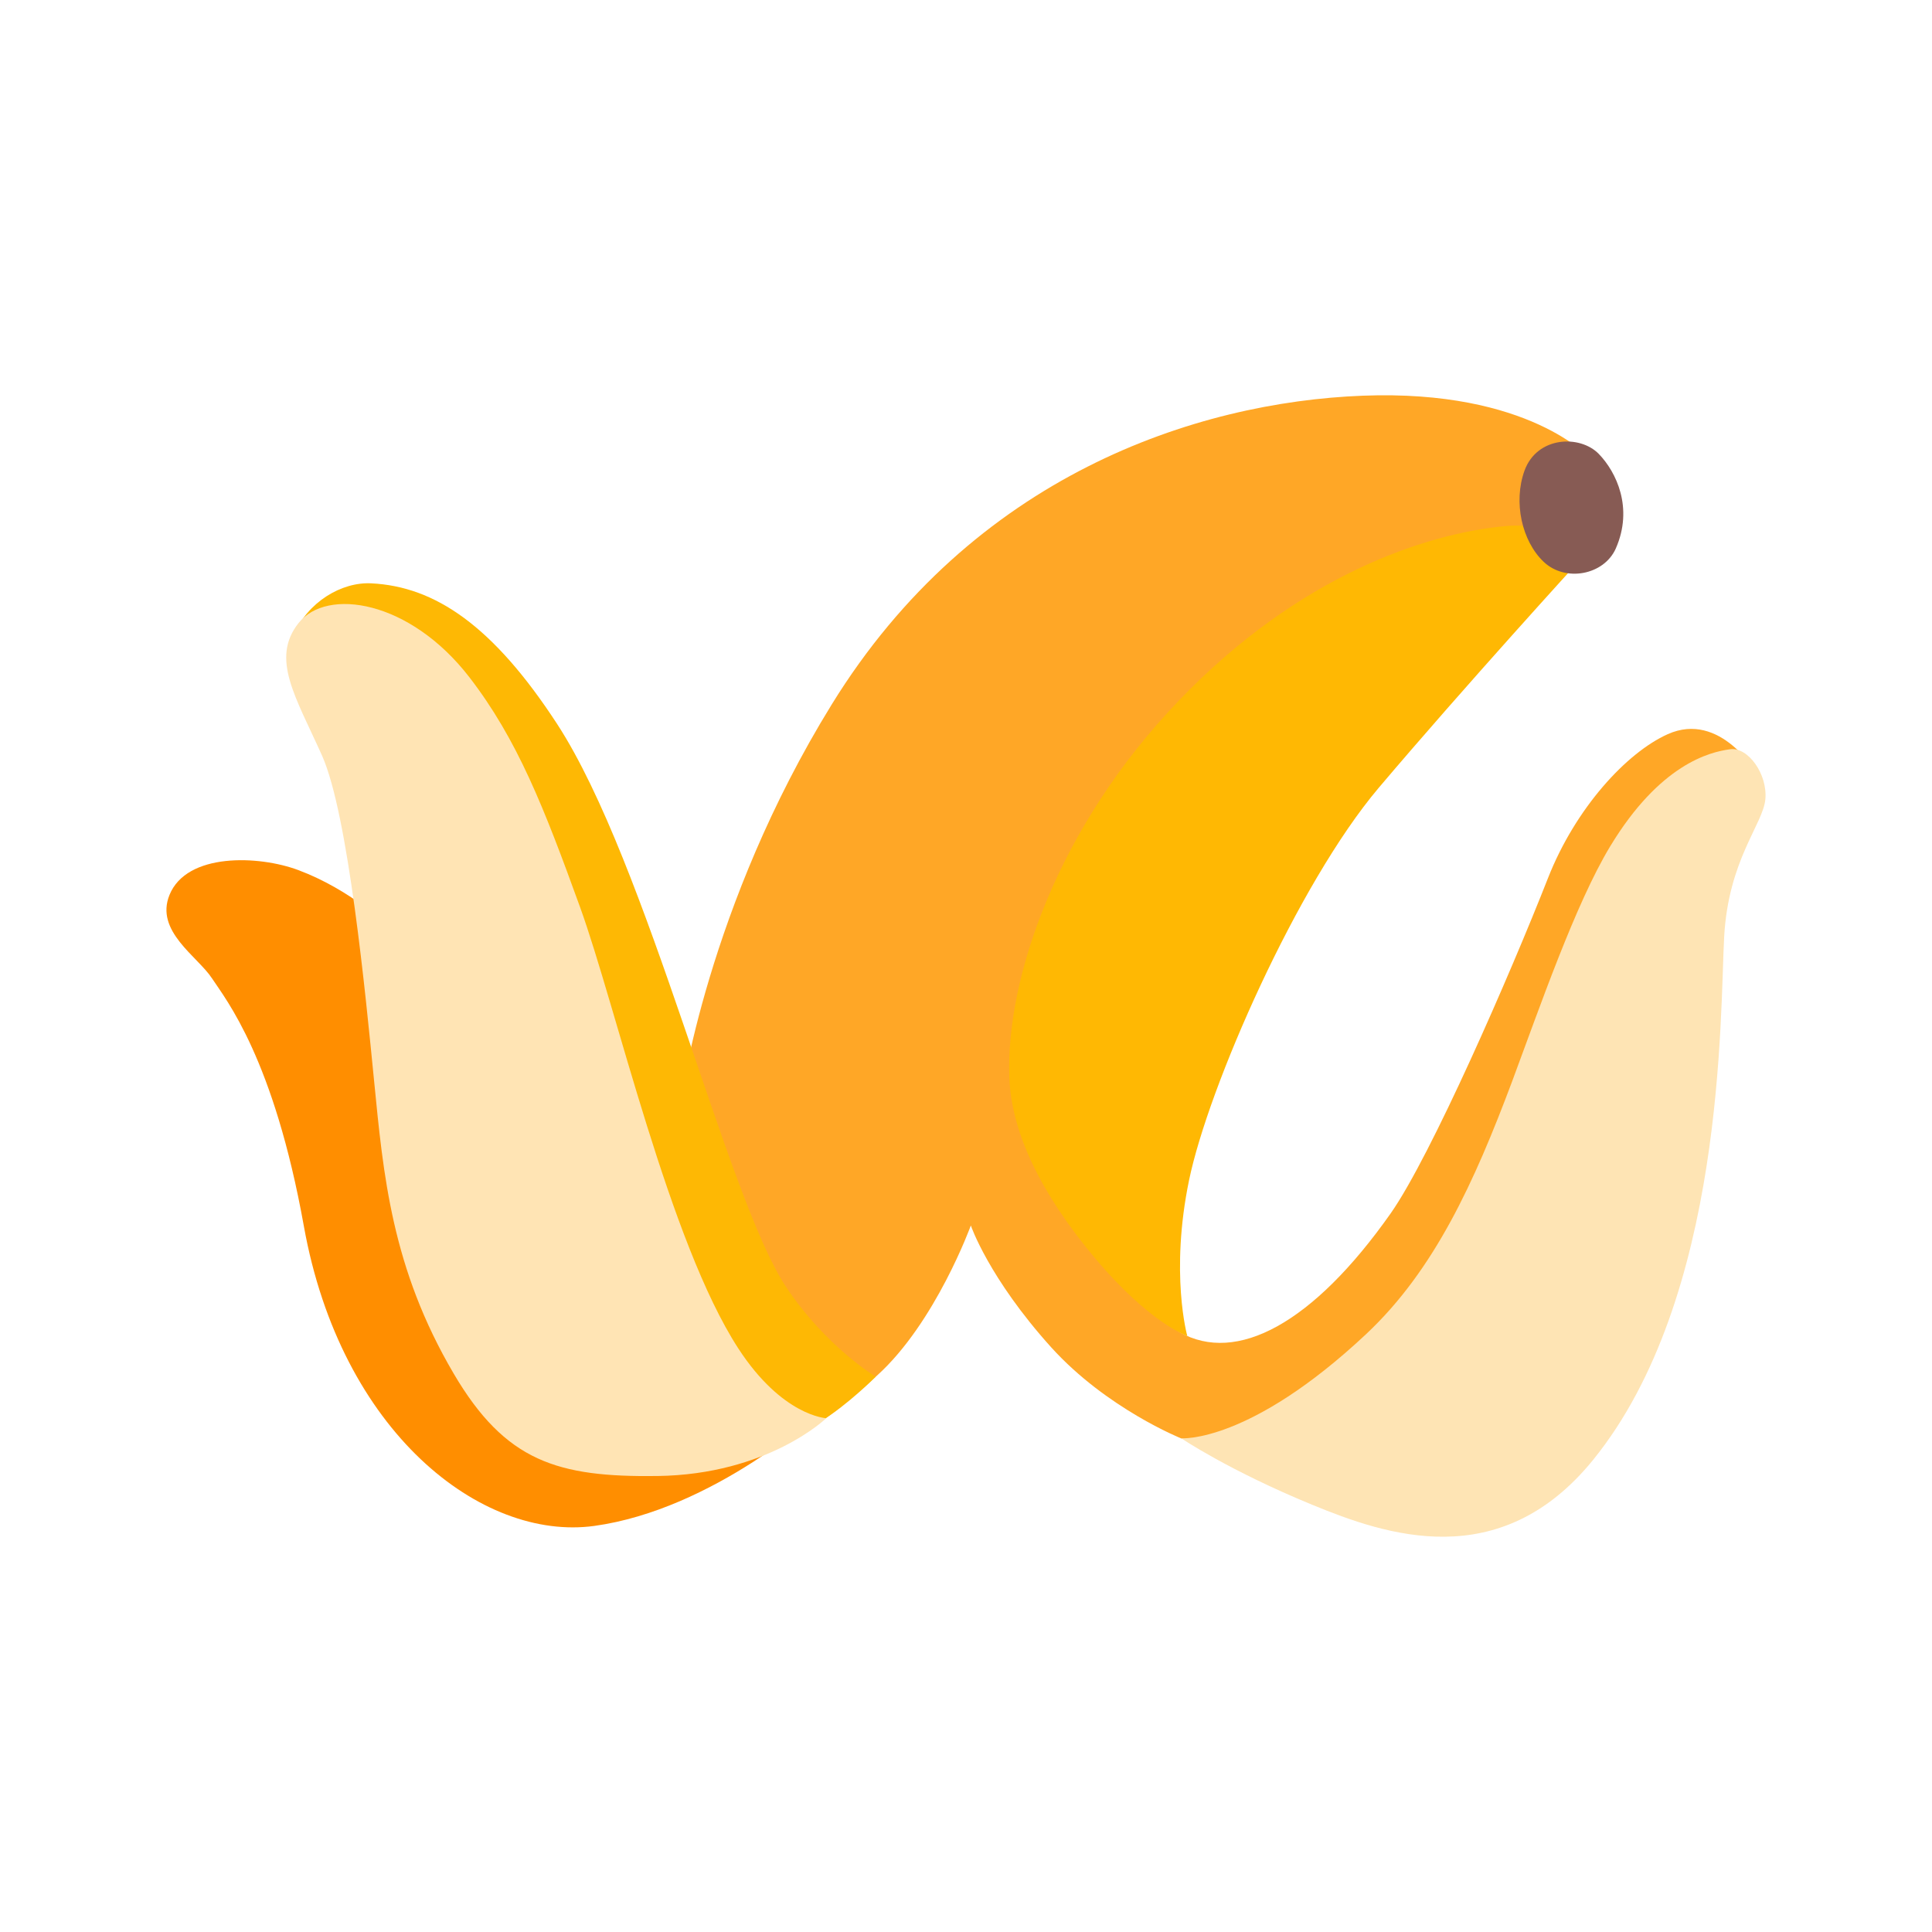
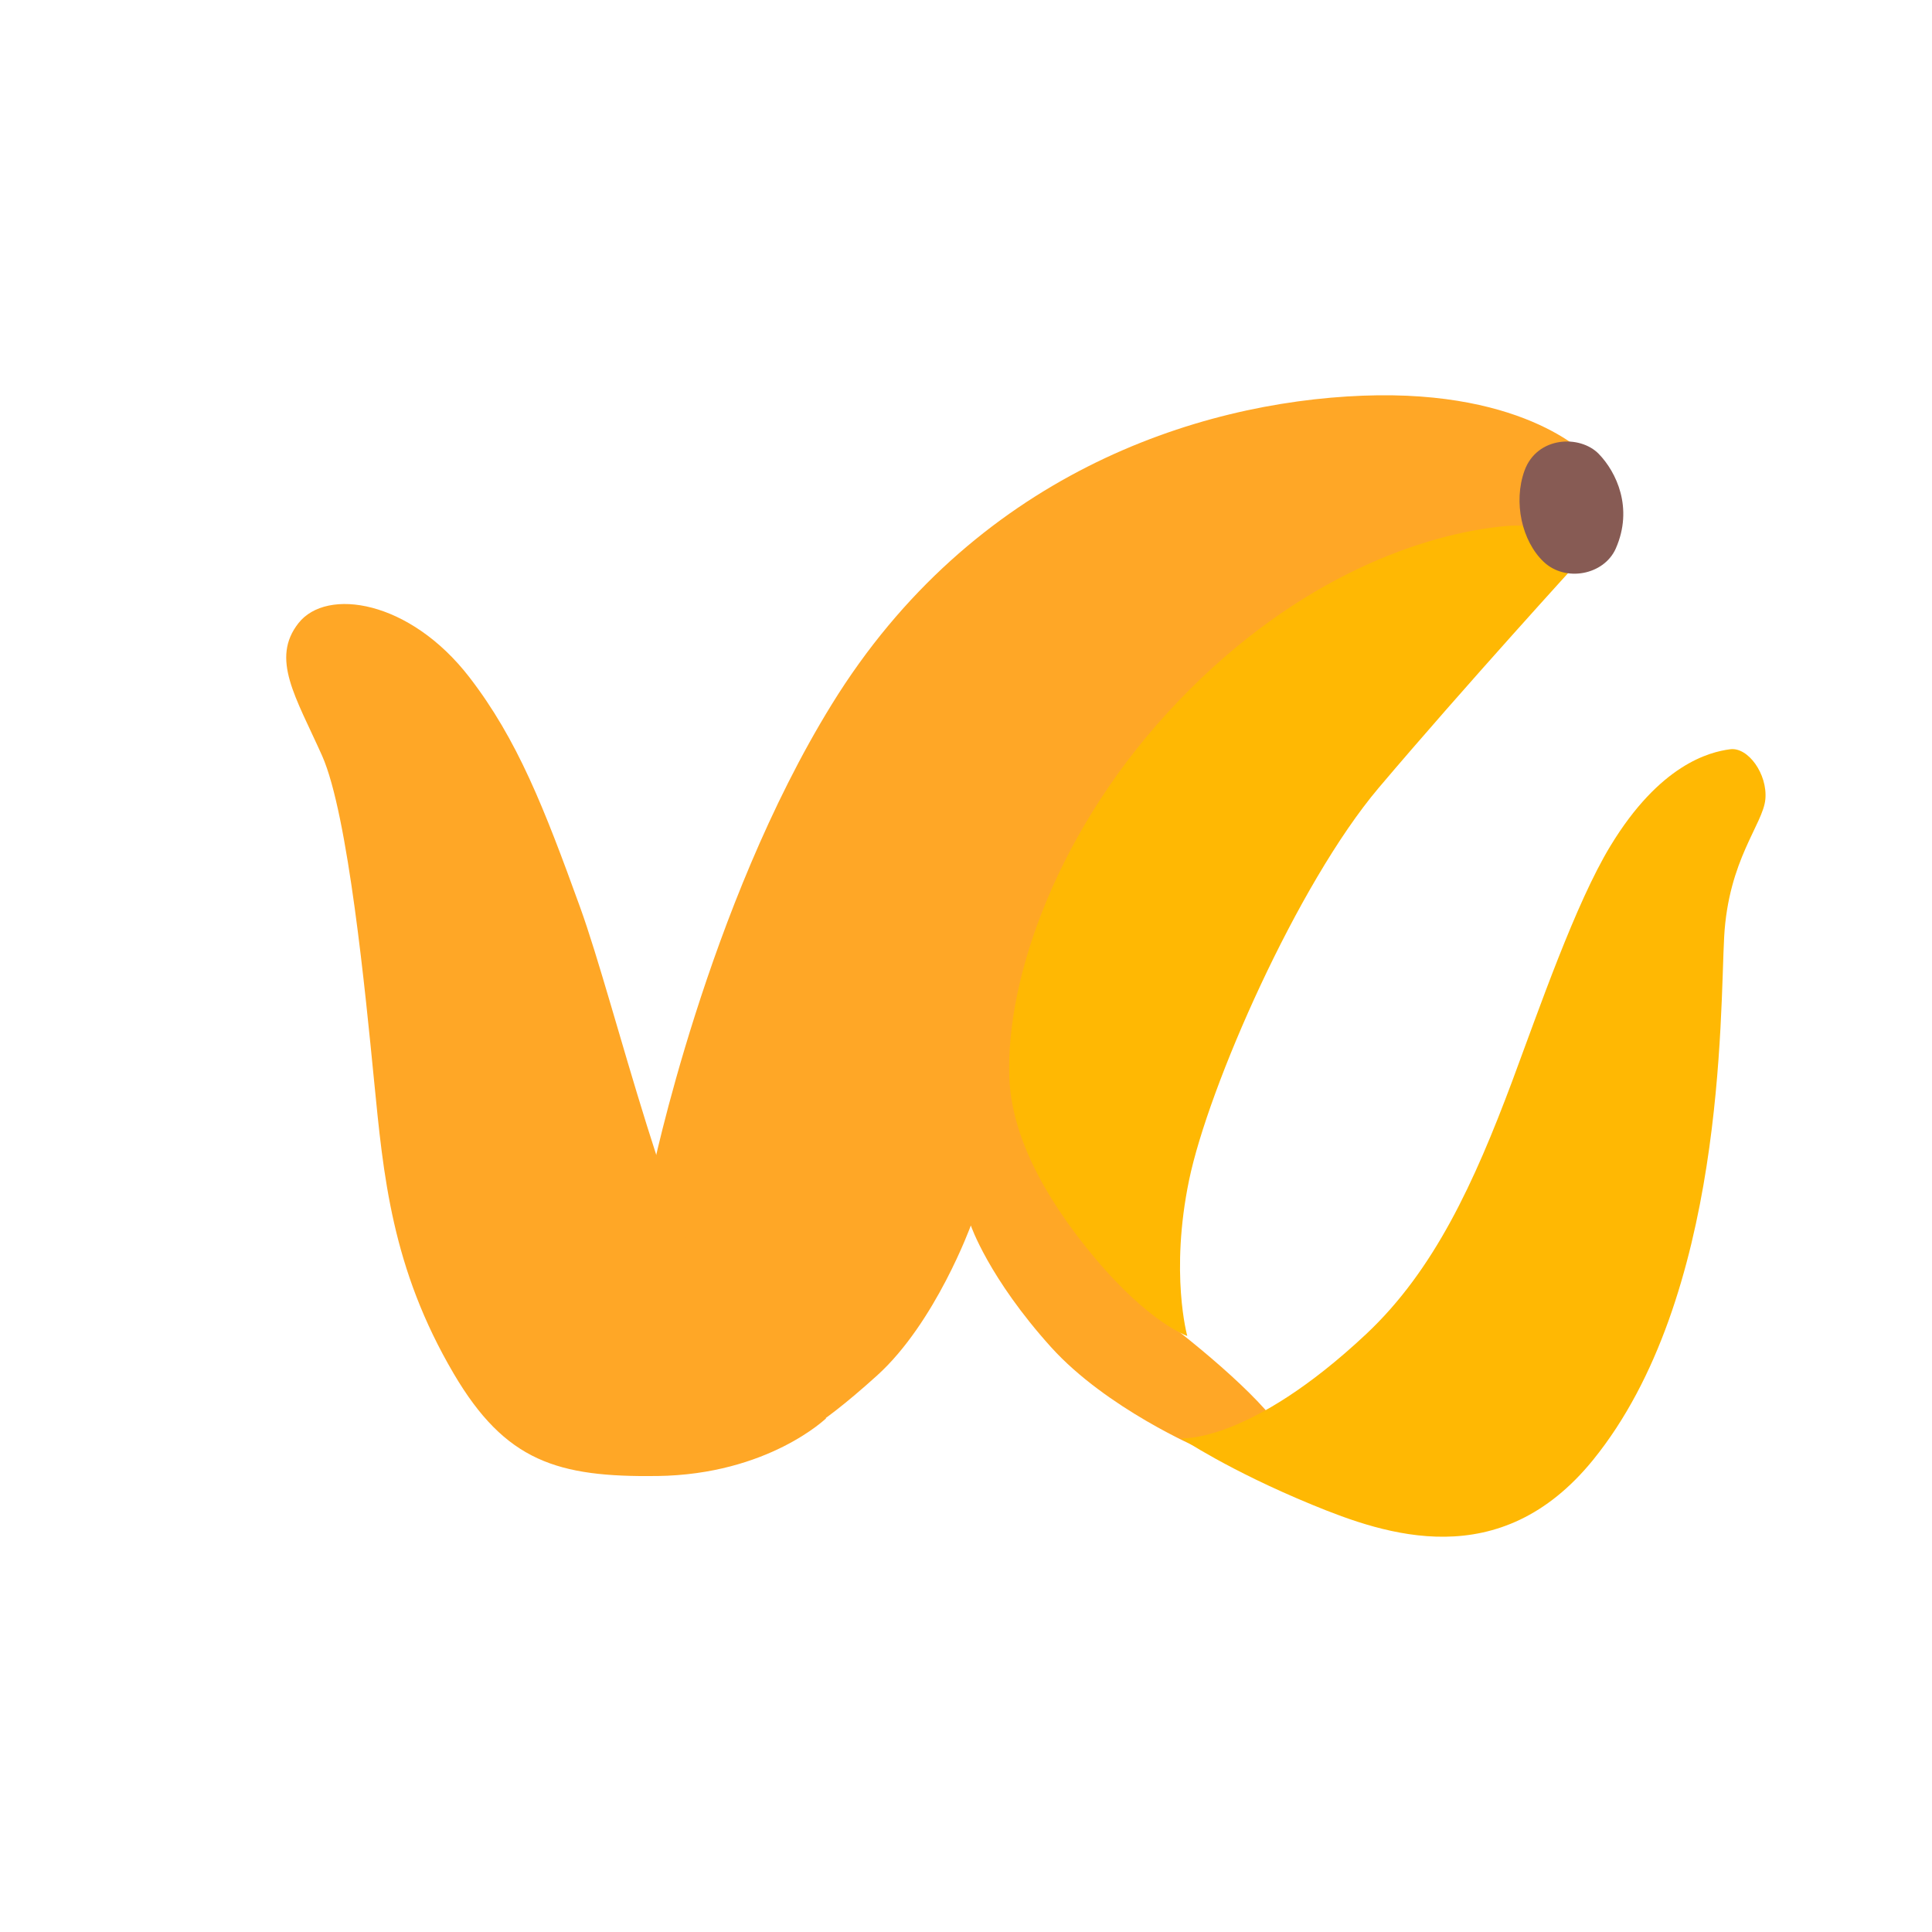
<svg xmlns="http://www.w3.org/2000/svg" version="1.1" id="Layer_3" x="0px" y="0px" viewBox="0 0 128 128" style="enable-background:new 0 0 128 128;" xml:space="preserve">
  <defs id="defs9" />
-   <path style="fill:#ff8e00;stroke-width:1.091" d="m 11.23,59.29 c 1.14,-2.808 5.91,-2.629 8.54,-1.642 6.72,2.522 10.9,9.399 10.9,9.399 12.562,6.176 44.922,7.267 24.24,25.829 -0.541,0.775 -7.71,7.138 -15.54,8.221 -7.48,1.023 -16.79,-6.21 -19.24,-19.868 -1.99,-11.076 -5.14,-14.979 -6.09,-16.418 -0.95,-1.451 -3.79,-3.117 -2.81,-5.52 z" id="path1" />
-   <path style="fill:#ffa726;stroke-width:1.091" d="m 45.12,72.817 6.29,15.633 -0.34,5.568 c 0,0 -1.34,4.676 7.03,-2.879 3.88,-3.498 6.22,-9.946 6.22,-9.946 0,0 1.18,3.474 5.32,8.066 3.68,4.069 8.63,6.044 8.63,6.044 0,0 10.28,2.379 11.4,1.344 7.25,-6.734 12.55,-14.931 12.55,-14.931 l 5.33,-23.973 8.86,-6.46 c 0,0 -2.42,-4.212 -5.92,-2.641 -2.73,1.225 -6.11,4.902 -7.93,9.53 -2.5,6.365 -7.75,18.405 -10.42,22.212 -5.16,7.329 -10.22,10.006 -13.99,7.876 -4.29,-2.415 -0.86,-26.519 -0.86,-26.519 l 27.58,-27.613 0.47,-3.76 c 0,0 -4.01,-4.58 -15.06,-4.152 -11.05,0.428 -25.83,5.294 -35.18,20.463 -8.25,13.372 -9.98,26.138 -9.98,26.138 z" id="path4" />
+   <path style="fill:#ffa726;stroke-width:1.091" d="m 43.202,77.75 4.508,13.577 3.36,2.69 c 0,0 -1.34,4.676 7.03,-2.879 3.88,-3.498 6.22,-9.946 6.22,-9.946 0,0 1.18,3.474 5.32,8.066 3.68,4.069 9.829,6.695 9.829,6.695 2.722,1.404 5.356,1.468 5.828,0.188 0.472,-1.28 -3.412,-4.933 -7.147,-7.882 -4.29,-2.415 -0.86,-26.519 -0.86,-26.519 l 27.58,-27.613 0.47,-3.76 c 0,0 -4.01,-4.58 -15.06,-4.152 -11.05,0.428 -25.83,5.294 -35.18,20.463 -8.25,13.372 -11.899,31.072 -11.899,31.072 z" id="path4" />
  <path style="fill:#ffb803;stroke-width:1.091" d="m 66.87,71.377 c -0.24,-6.603 3.22,-16.609 11.22,-24.948 7.99,-8.34 16.43,-11.1 21.67,-11.576 3.8,-0.345 4.93,2.237 4.93,2.237 0,0 -7.66,8.388 -13.35,15.109 -5.4,6.389 -11.28,19.809 -12.56,25.984 -1.28,6.175 -0.12,10.327 -0.12,10.327 0,0 -2.48,-0.821 -6.13,-5.175 -3.54,-4.224 -5.53,-8.292 -5.66,-11.957 z" id="path5" />
  <path style="fill:#875b54;stroke-width:1.091" d="m 101,31.188 c 0.83,-2.296 3.68,-2.391 4.92,-1.118 1.17,1.202 2.31,3.593 1.13,6.27 -0.78,1.761 -3.34,2.249 -4.78,0.88 -1.44,-1.368 -2.02,-3.95 -1.27,-6.032 z" id="path6" />
-   <path style="fill:#fee4b4;stroke-width:1.091" d="m 106.69,56.054 c 3.28,-5.413 6.57,-6.234 7.93,-6.413 1.19,-0.167 2.49,1.642 2.34,3.307 -0.15,1.666 -2.45,4.009 -2.73,9.125 -0.28,5.116 0.06,23.878 -8.69,34.657 -6.17,7.59 -13.73,4.973 -18.61,2.962 -5.5,-2.26 -8.67,-4.402 -8.67,-4.402 0,0 4.5,0.369 12.26,-6.912 4.51,-4.235 7.16,-10.053 9.66,-16.728 1.8,-4.83 4.2,-11.79 6.51,-15.597 z" id="path7" />
-   <path style="fill:#feb804;stroke-width:1.091" d="m 19.45,42.086 c 0.92,-2.189 3.17,-3.545 5.16,-3.438 4.21,0.214 8.05,2.796 12.3,9.316 6.01,9.232 11.24,31.385 15.16,37.286 2.65,3.986 5.95,5.961 5.95,5.961 0,0 -1.82,1.832 -3.64,2.962 -1.82,1.13 -6.22,0.595 -6.22,0.595 l -18.78,-35.906 z" id="path8" />
-   <path style="fill:#ffe4b4;stroke-width:1.091" d="m 30.06,91.008 c -4.12,-7.007 -4.66,-13.158 -5.28,-19.44 -0.56,-5.675 -1.71,-17.608 -3.44,-21.498 -1.74,-3.89 -3.43,-6.425 -1.56,-8.792 1.87,-2.368 7.37,-1.523 11.32,3.593 3.18,4.128 4.94,8.625 7.33,15.228 2.39,6.603 5.91,22.188 10.48,29.232 2.92,4.497 5.83,4.628 5.83,4.628 0,0 -3.85,3.736 -11.2,3.831 -6.59,0.083 -10.05,-0.952 -13.48,-6.781 z" id="path9" />
+   <path style="fill:#ffb803;stroke-width:1.091" d="m 106.69,56.054 c 3.28,-5.413 6.57,-6.234 7.93,-6.413 1.19,-0.167 2.49,1.642 2.34,3.307 -0.15,1.666 -2.45,4.009 -2.73,9.125 -0.28,5.116 0.06,23.878 -8.69,34.657 -6.17,7.59 -13.73,4.973 -18.61,2.962 -5.5,-2.26 -8.67,-4.402 -8.67,-4.402 0,0 4.5,0.369 12.26,-6.912 4.51,-4.235 7.16,-10.053 9.66,-16.728 1.8,-4.83 4.2,-11.79 6.51,-15.597 z" id="path7" />
+   <path style="fill:#ffa726;stroke-width:1.091" d="m 30.06,91.008 c -4.12,-7.007 -4.66,-13.158 -5.28,-19.44 -0.56,-5.675 -1.71,-17.608 -3.44,-21.498 -1.74,-3.89 -3.43,-6.425 -1.56,-8.792 1.87,-2.368 7.37,-1.523 11.32,3.593 3.18,4.128 4.94,8.625 7.33,15.228 2.39,6.603 5.91,22.188 10.48,29.232 2.92,4.497 5.83,4.628 5.83,4.628 0,0 -3.85,3.736 -11.2,3.831 -6.59,0.083 -10.05,-0.952 -13.48,-6.781 z" id="path9" />
</svg>
